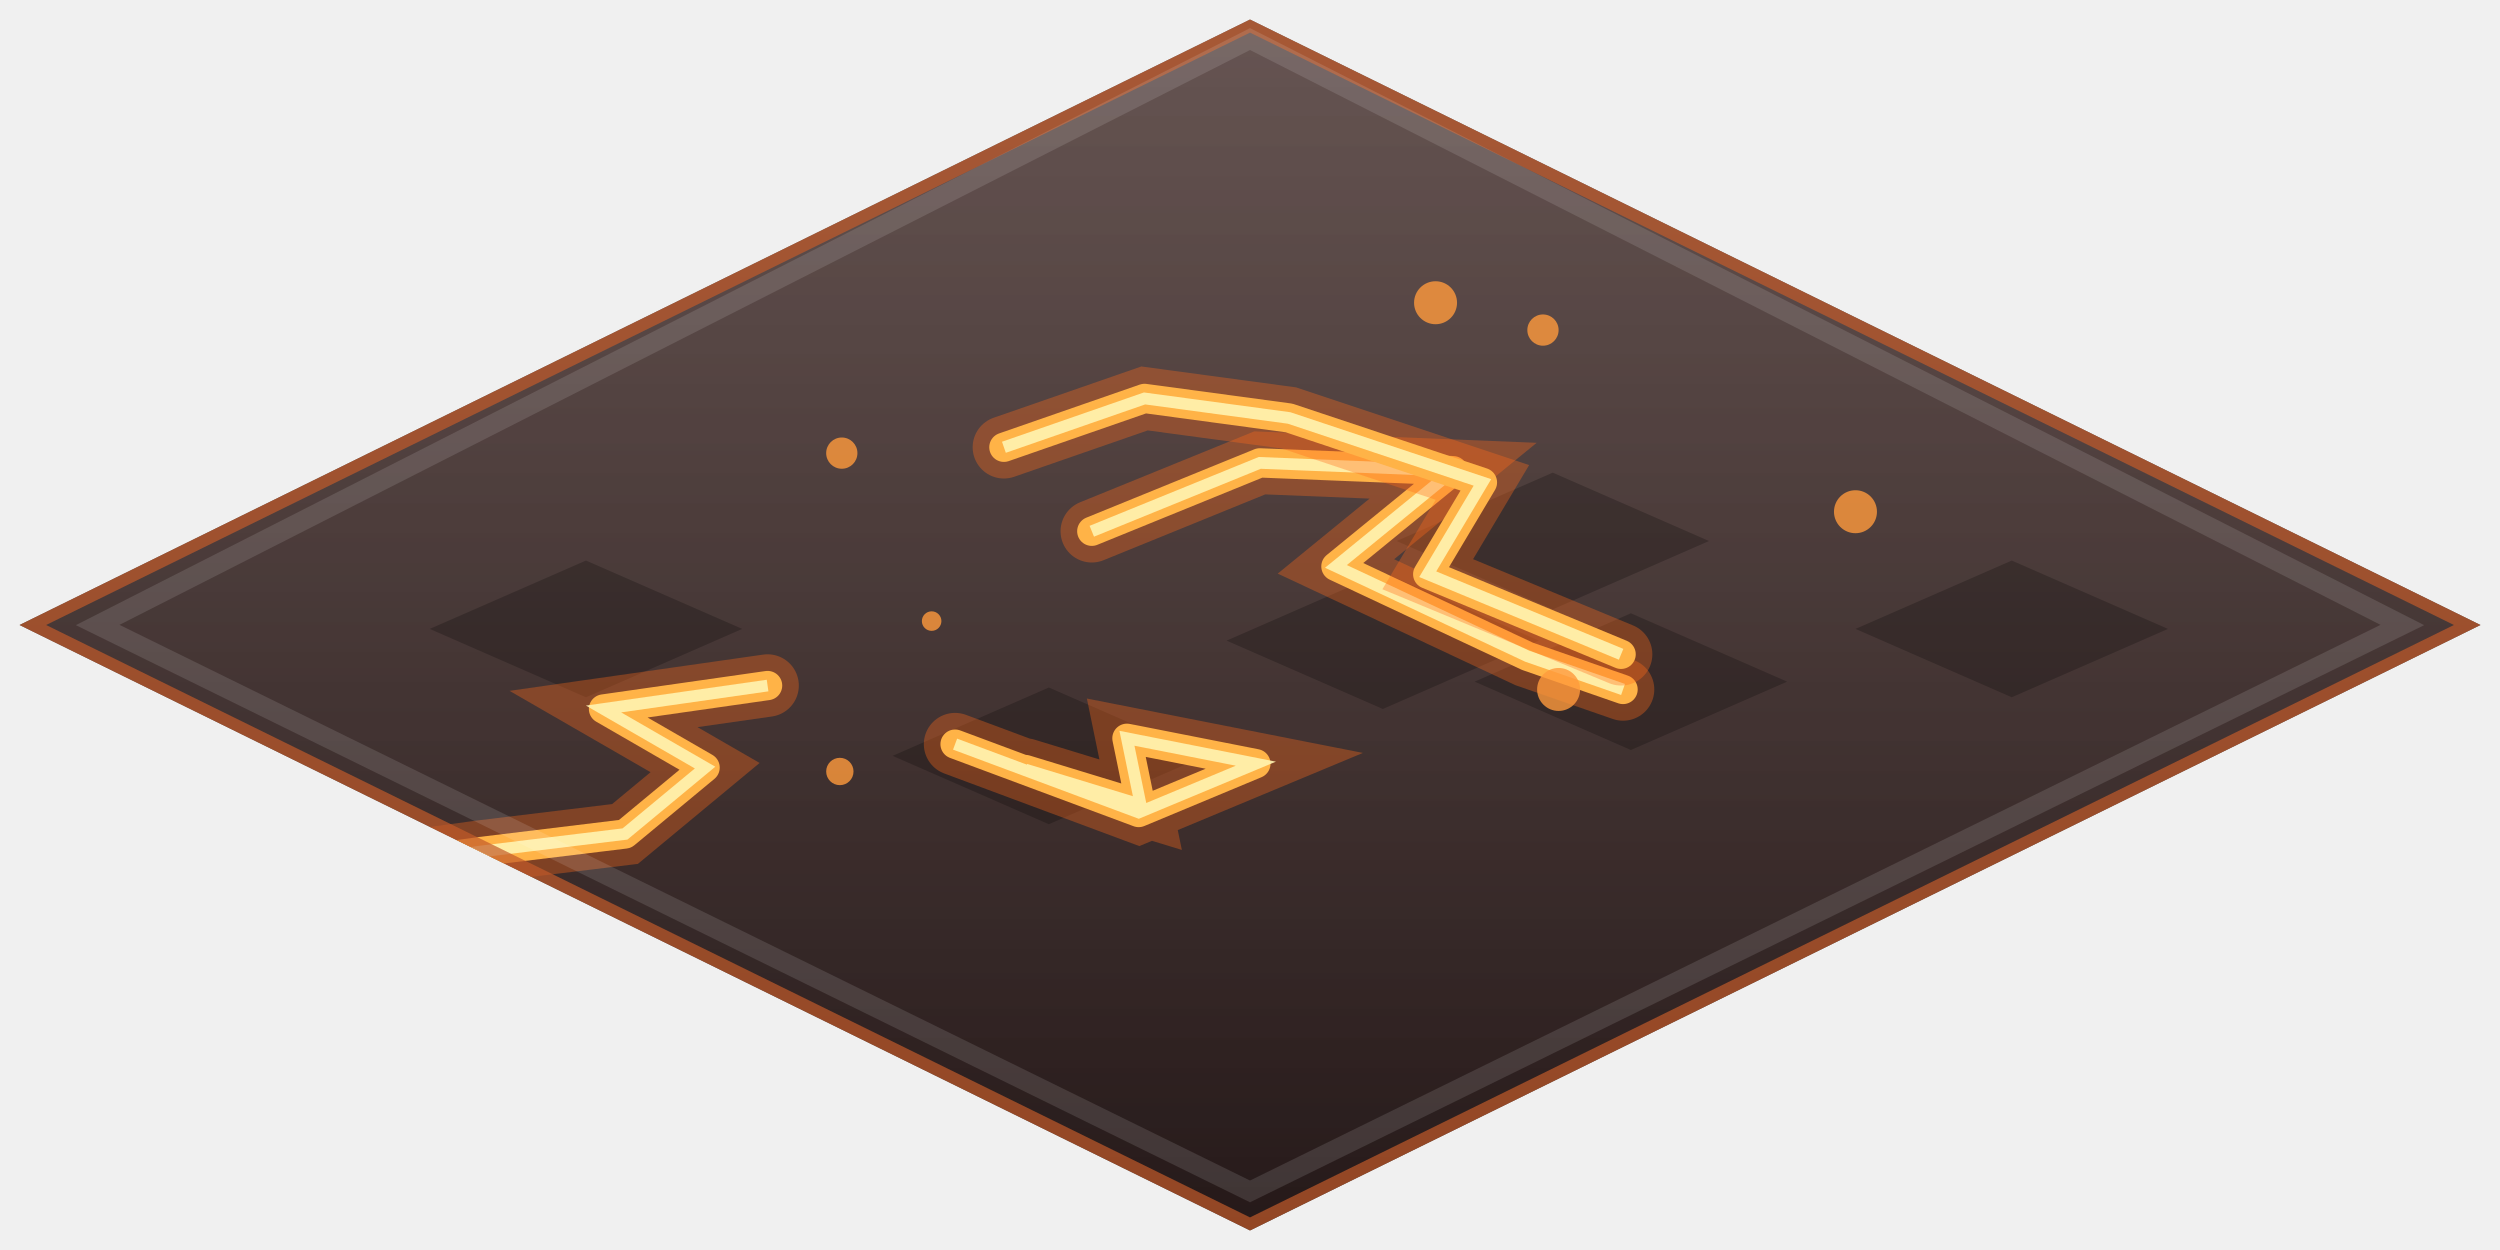
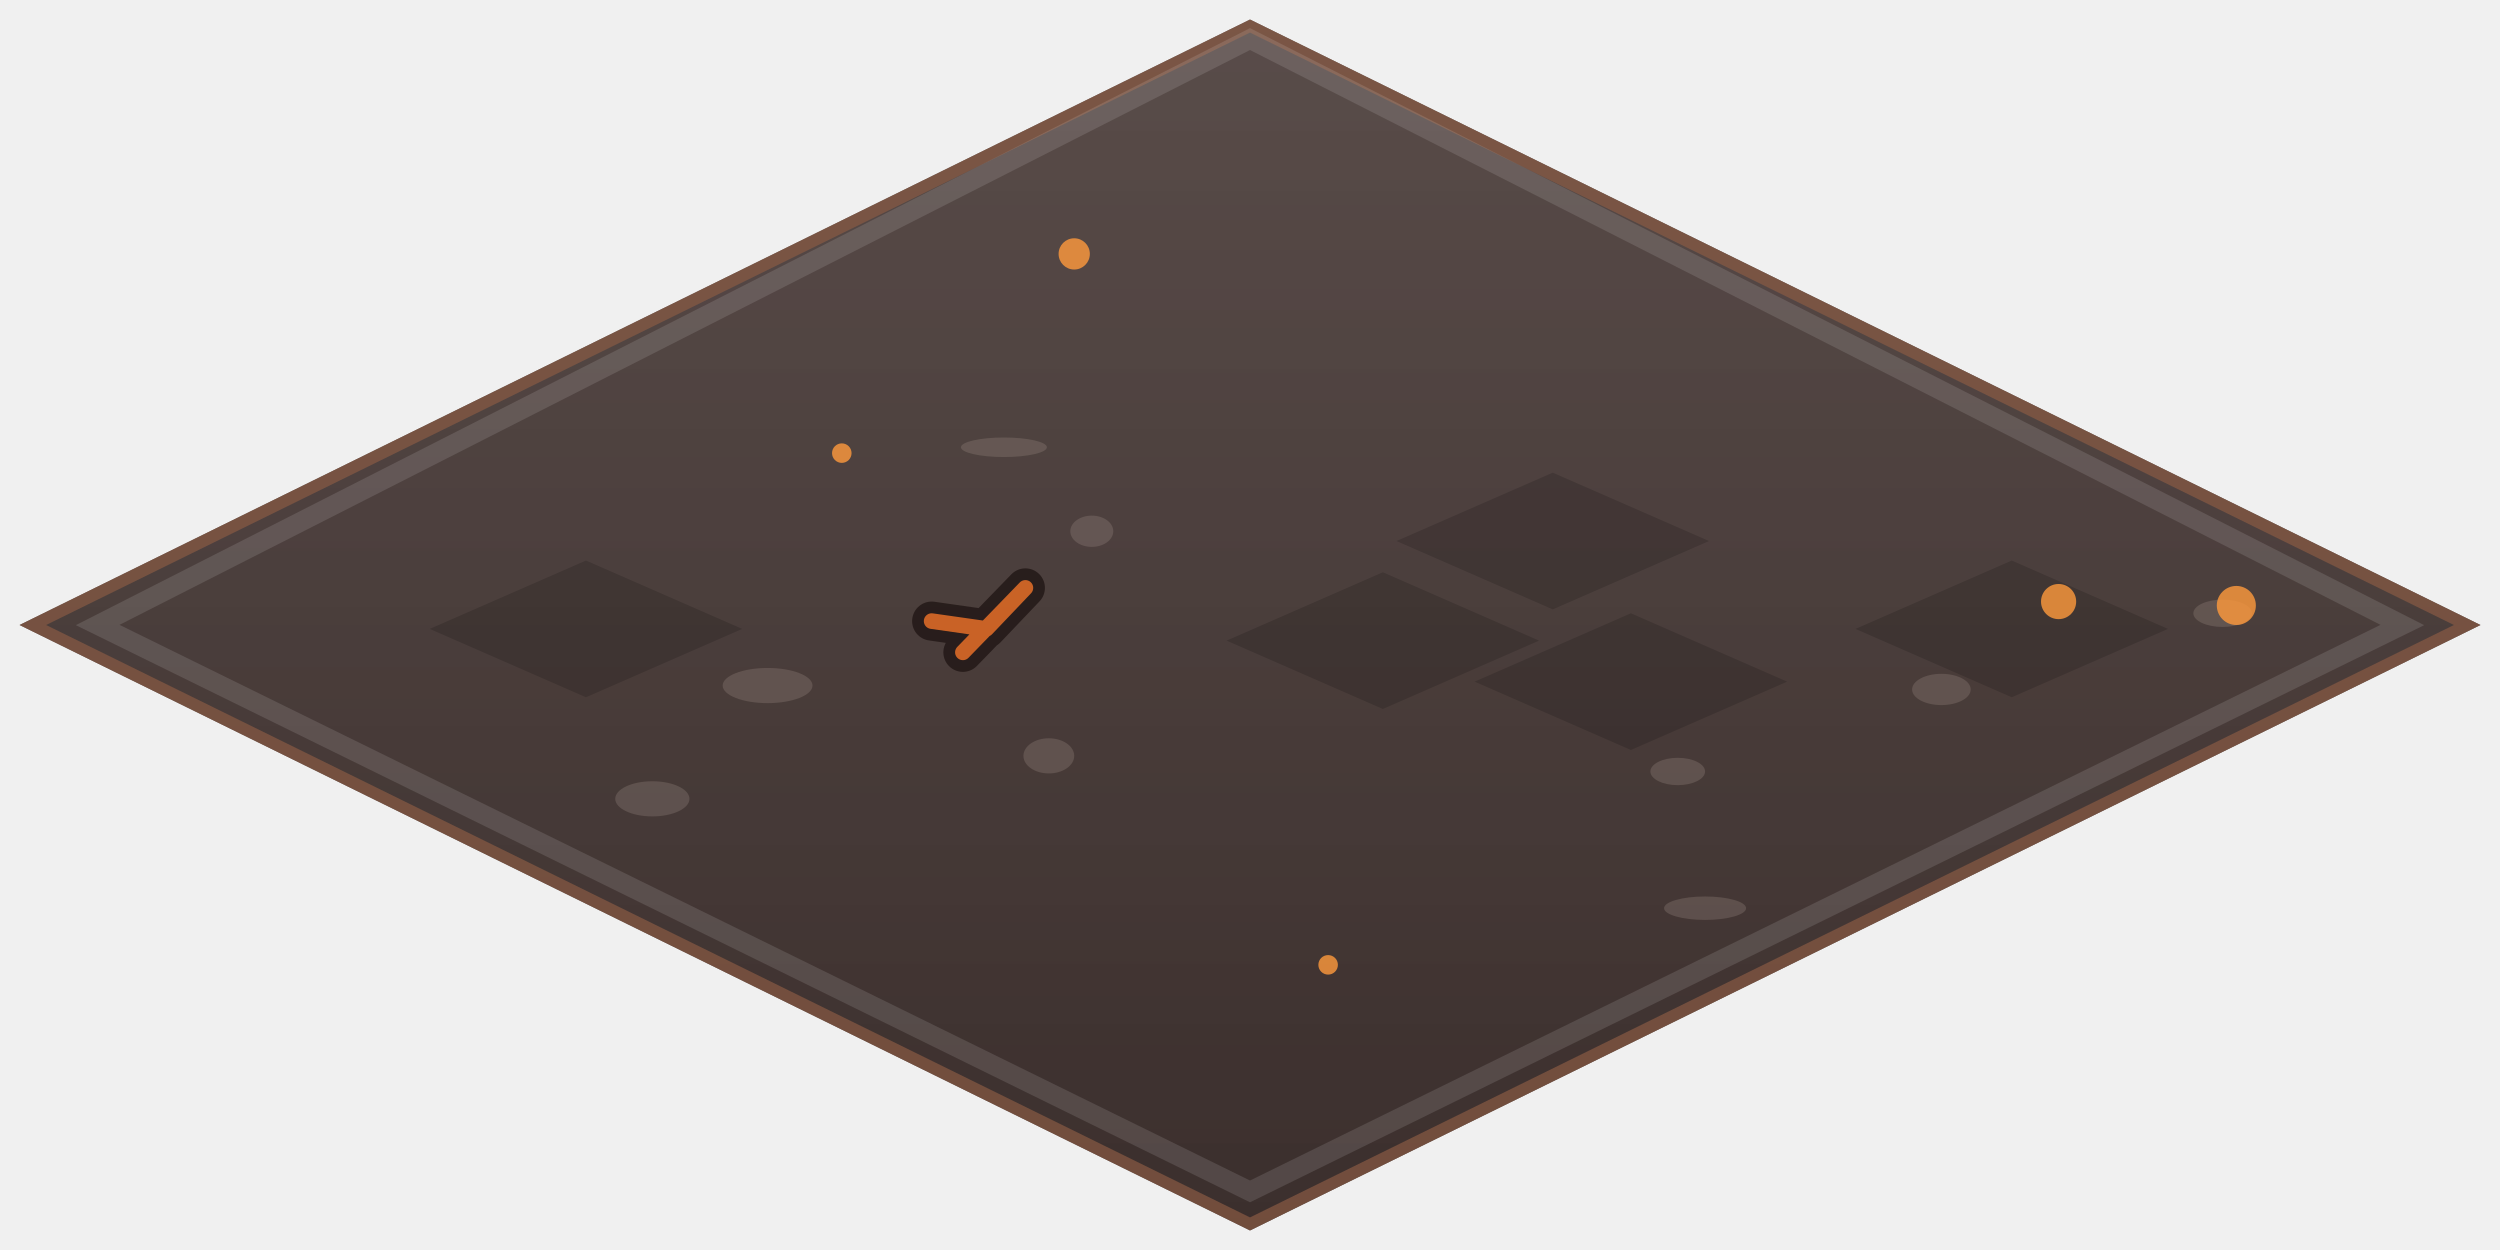
<svg xmlns="http://www.w3.org/2000/svg" width="128" height="64" viewBox="0 0 128 64">
  <defs>
    <clipPath id="d">
      <path d="M64 1 127 32 64 63 1 32Z" />
    </clipPath>
    <linearGradient id="g" x1="0" y1="0" x2="0" y2="1">
-       <stop stop-color="#4a3532" />
-       <stop offset="1" stop-color="#241818" />
+       <stop stop-color="#4b3d3a" />
+       <stop offset="1" stop-color="#3a2e2c" />
    </linearGradient>
    <linearGradient id="lit" x1="0" y1="0" x2="0" y2="1">
-       <stop stop-color="#ffffff" stop-opacity=".16" />
+       <stop stop-color="#ffffff" stop-opacity=".08" />
      <stop offset="1" stop-color="#ffffff" stop-opacity="0" />
    </linearGradient>
    <radialGradient id="gl" cx="0.5" cy="0.5" r="0.5">
      <stop stop-color="#ff7a2a" stop-opacity=".35" />
      <stop offset="1" stop-color="#ff7a2a" stop-opacity="0" />
    </radialGradient>
  </defs>
  <g clip-path="url(#d)">
    <rect width="128" height="64" fill="url(#g)" />
    <path d="M0 32 64 1 128 32 64 63Z" fill="url(#lit)" />
-     <path d="M22.0 32.2 l8 -3.5 8 3.5 -8 3.5Z" fill="#000" opacity=".22" />
-     <path d="M95.0 32.2 l8 -3.5 8 3.5 -8 3.5Z" fill="#000" opacity=".22" />
-     <path d="M62.8 32.8 l8 -3.5 8 3.5 -8 3.5Z" fill="#000" opacity=".22" />
-     <path d="M75.5 34.9 l8 -3.5 8 3.5 -8 3.5Z" fill="#000" opacity=".22" />
-     <path d="M71.5 27.7 l8 -3.5 8 3.5 -8 3.5Z" fill="#000" opacity=".22" />
-     <path d="M45.7 38.7 l8 -3.5 8 3.5 -8 3.5Z" fill="#000" opacity=".22" />
-     <path d="M55.9 27.2 L64.5 23.7 L74.4 24.1 L68.4 29.0 L78.2 33.6 L83.1 35.3" stroke="#ff6a1a" stroke-width="3.2" fill="none" opacity=".35" stroke-linecap="round" />
-     <path d="M55.9 27.2 L64.5 23.7 L74.4 24.1 L68.4 29.0 L78.2 33.6 L83.1 35.3" stroke="#ffb347" stroke-width="1.5" fill="none" stroke-linecap="round" stroke-linejoin="round" />
-     <path d="M55.9 27.2 L64.5 23.7 L74.4 24.1 L68.4 29.0 L78.2 33.6 L83.1 35.3" stroke="#fff3b0" stroke-width=".6" fill="none" opacity=".9" />
-     <path d="M51.4 22.9 L58.6 20.4 L66.0 21.4 L75.9 24.7 L73.1 29.4 L83.0 33.5" stroke="#ff6a1a" stroke-width="3.2" fill="none" opacity=".35" stroke-linecap="round" />
-     <path d="M51.4 22.9 L58.6 20.4 L66.0 21.4 L75.9 24.7 L73.1 29.4 L83.0 33.5" stroke="#ffb347" stroke-width="1.5" fill="none" stroke-linecap="round" stroke-linejoin="round" />
-     <path d="M51.4 22.9 L58.6 20.4 L66.0 21.4 L75.9 24.7 L73.1 29.4 L83.0 33.5" stroke="#fff3b0" stroke-width=".6" fill="none" opacity=".9" />
-     <path d="M39.3 35.1 L30.9 36.3 L36.1 39.3 L32.0 42.7 L24.6 43.6 L22.4 43.9" stroke="#ff6a1a" stroke-width="3.2" fill="none" opacity=".35" stroke-linecap="round" />
-     <path d="M39.3 35.1 L30.9 36.3 L36.1 39.3 L32.0 42.7 L24.6 43.6 L22.4 43.9" stroke="#ffb347" stroke-width="1.5" fill="none" stroke-linecap="round" stroke-linejoin="round" />
-     <path d="M39.3 35.1 L30.9 36.3 L36.1 39.3 L32.0 42.7 L24.6 43.6 L22.4 43.9" stroke="#fff3b0" stroke-width=".6" fill="none" opacity=".9" />
-     <path d="M48.9 38.1 L58.3 41.6 L64.3 39.1 L57.7 37.8 L58.4 41.2 L52.5 39.4" stroke="#ff6a1a" stroke-width="3.2" fill="none" opacity=".35" stroke-linecap="round" />
-     <path d="M48.9 38.1 L58.3 41.6 L64.3 39.1 L57.7 37.8 L58.4 41.2 L52.5 39.4" stroke="#ffb347" stroke-width="1.5" fill="none" stroke-linecap="round" stroke-linejoin="round" />
-     <path d="M48.9 38.1 L58.3 41.6 L64.3 39.1 L57.7 37.8 L58.4 41.2 L52.5 39.4" stroke="#fff3b0" stroke-width=".6" fill="none" opacity=".9" />
-     <circle cx="95.0" cy="26.2" r="1.1" fill="#ff9a3c" opacity=".8" />
-     <circle cx="79.0" cy="16.9" r="0.8" fill="#ff9a3c" opacity=".8" />
-     <circle cx="43.0" cy="39.5" r="0.7" fill="#ff9a3c" opacity=".8" />
-     <circle cx="47.7" cy="31.8" r="0.5" fill="#ff9a3c" opacity=".8" />
-     <circle cx="79.8" cy="35.3" r="1.1" fill="#ff9a3c" opacity=".8" />
-     <circle cx="73.5" cy="15.5" r="1.1" fill="#ff9a3c" opacity=".8" />
-     <circle cx="43.1" cy="23.2" r="0.8" fill="#ff9a3c" opacity=".8" />
-     <path d="M64 1 127 32 64 63 1 32Z" fill="none" stroke="#c25a2a" stroke-opacity=".7" stroke-width="1.2" />
+     <path d="M22.0 32.2 l8 -3.5 8 3.5 -8 3.5Z" fill="#000" opacity=".15" />
+     <path d="M95.0 32.2 l8 -3.5 8 3.5 -8 3.5Z" fill="#000" opacity=".15" />
+     <path d="M62.8 32.8 l8 -3.5 8 3.5 -8 3.5Z" fill="#000" opacity=".15" />
+     <path d="M75.5 34.9 l8 -3.5 8 3.5 -8 3.5Z" fill="#000" opacity=".15" />
+     <path d="M71.5 27.7 l8 -3.5 8 3.5 -8 3.5Z" fill="#000" opacity=".15" />
+     <ellipse cx="53.7" cy="38.7" rx="1.3" ry="0.9" fill="#9a8a82" opacity=".30" />
+     <ellipse cx="55.9" cy="27.2" rx="1.1" ry="0.8" fill="#9a8a82" opacity=".30" />
+     <ellipse cx="113.8" cy="31.4" rx="1.5" ry="0.7" fill="#9a8a82" opacity=".30" />
+     <ellipse cx="85.9" cy="39.5" rx="1.4" ry="0.7" fill="#9a8a82" opacity=".30" />
+     <ellipse cx="33.4" cy="40.9" rx="1.9" ry="0.9" fill="#9a8a82" opacity=".30" />
+     <ellipse cx="51.4" cy="22.9" rx="2.2" ry="0.5" fill="#9a8a82" opacity=".30" />
+     <ellipse cx="99.4" cy="35.3" rx="1.5" ry="0.8" fill="#9a8a82" opacity=".30" />
+     <ellipse cx="39.3" cy="35.1" rx="2.3" ry="0.9" fill="#9a8a82" opacity=".30" />
+     <ellipse cx="87.3" cy="46.5" rx="2.1" ry="0.6" fill="#9a8a82" opacity=".30" />
+     <path d="M47.7 31.8 L50.5 32.2 L52.5 30.1 L49.3 33.4" stroke="#1a0f0e" stroke-width="2.0" fill="none" opacity=".7" stroke-linecap="round" stroke-linejoin="round" />
+     <path d="M47.7 31.8 L50.5 32.2 L52.5 30.1 L49.3 33.4" stroke="#ff7a2a" stroke-width=".8" fill="none" opacity=".75" stroke-linecap="round" stroke-linejoin="round" />
+     <circle cx="43.1" cy="23.2" r="0.5" fill="#ff9a3c" opacity=".8" />
+     <circle cx="114.5" cy="31.0" r="1.0" fill="#ff9a3c" opacity=".8" />
+     <circle cx="55.0" cy="13.0" r="0.8" fill="#ff9a3c" opacity=".8" />
+     <circle cx="105.4" cy="30.8" r="0.9" fill="#ff9a3c" opacity=".8" />
+     <circle cx="68.0" cy="49.4" r="0.5" fill="#ff9a3c" opacity=".8" />
+     <path d="M64 1 127 32 64 63 1 32Z" fill="none" stroke="#8a5a44" stroke-opacity=".7" stroke-width="1.2" />
    <path d="M64 2 123 32 64 61 5 32Z" fill="none" stroke="#ffffff" stroke-opacity=".12" />
  </g>
</svg>
